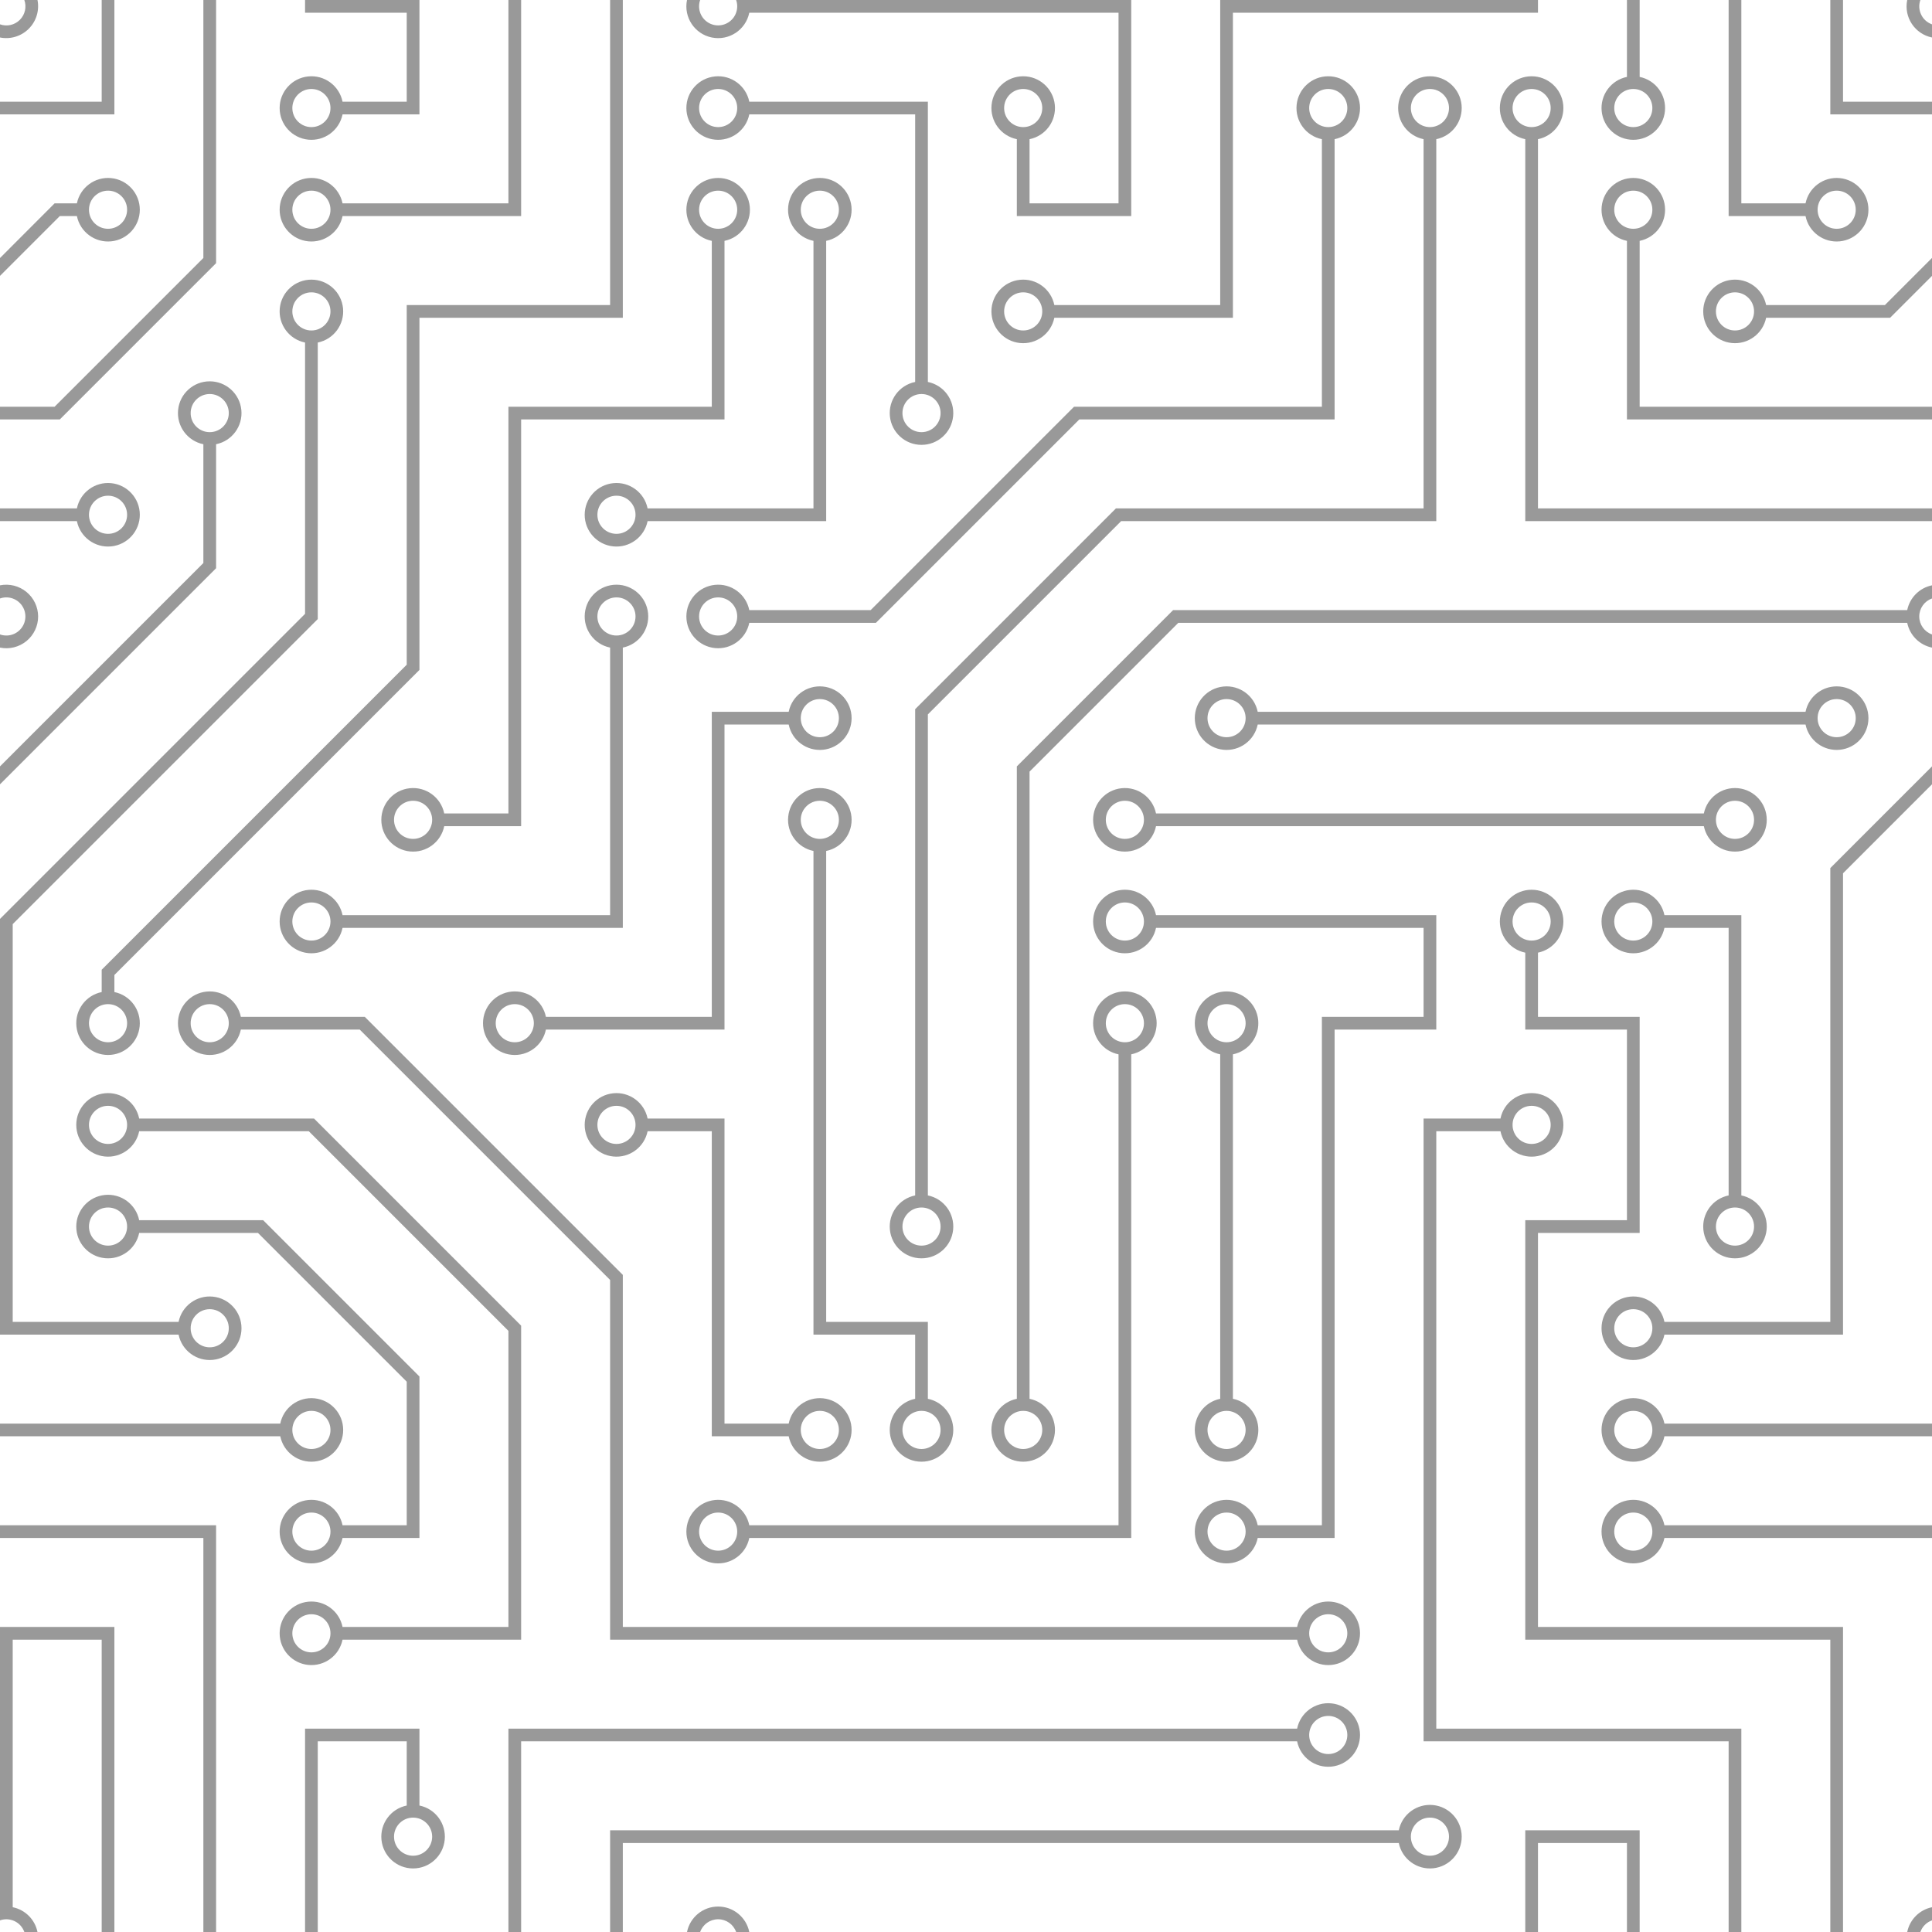
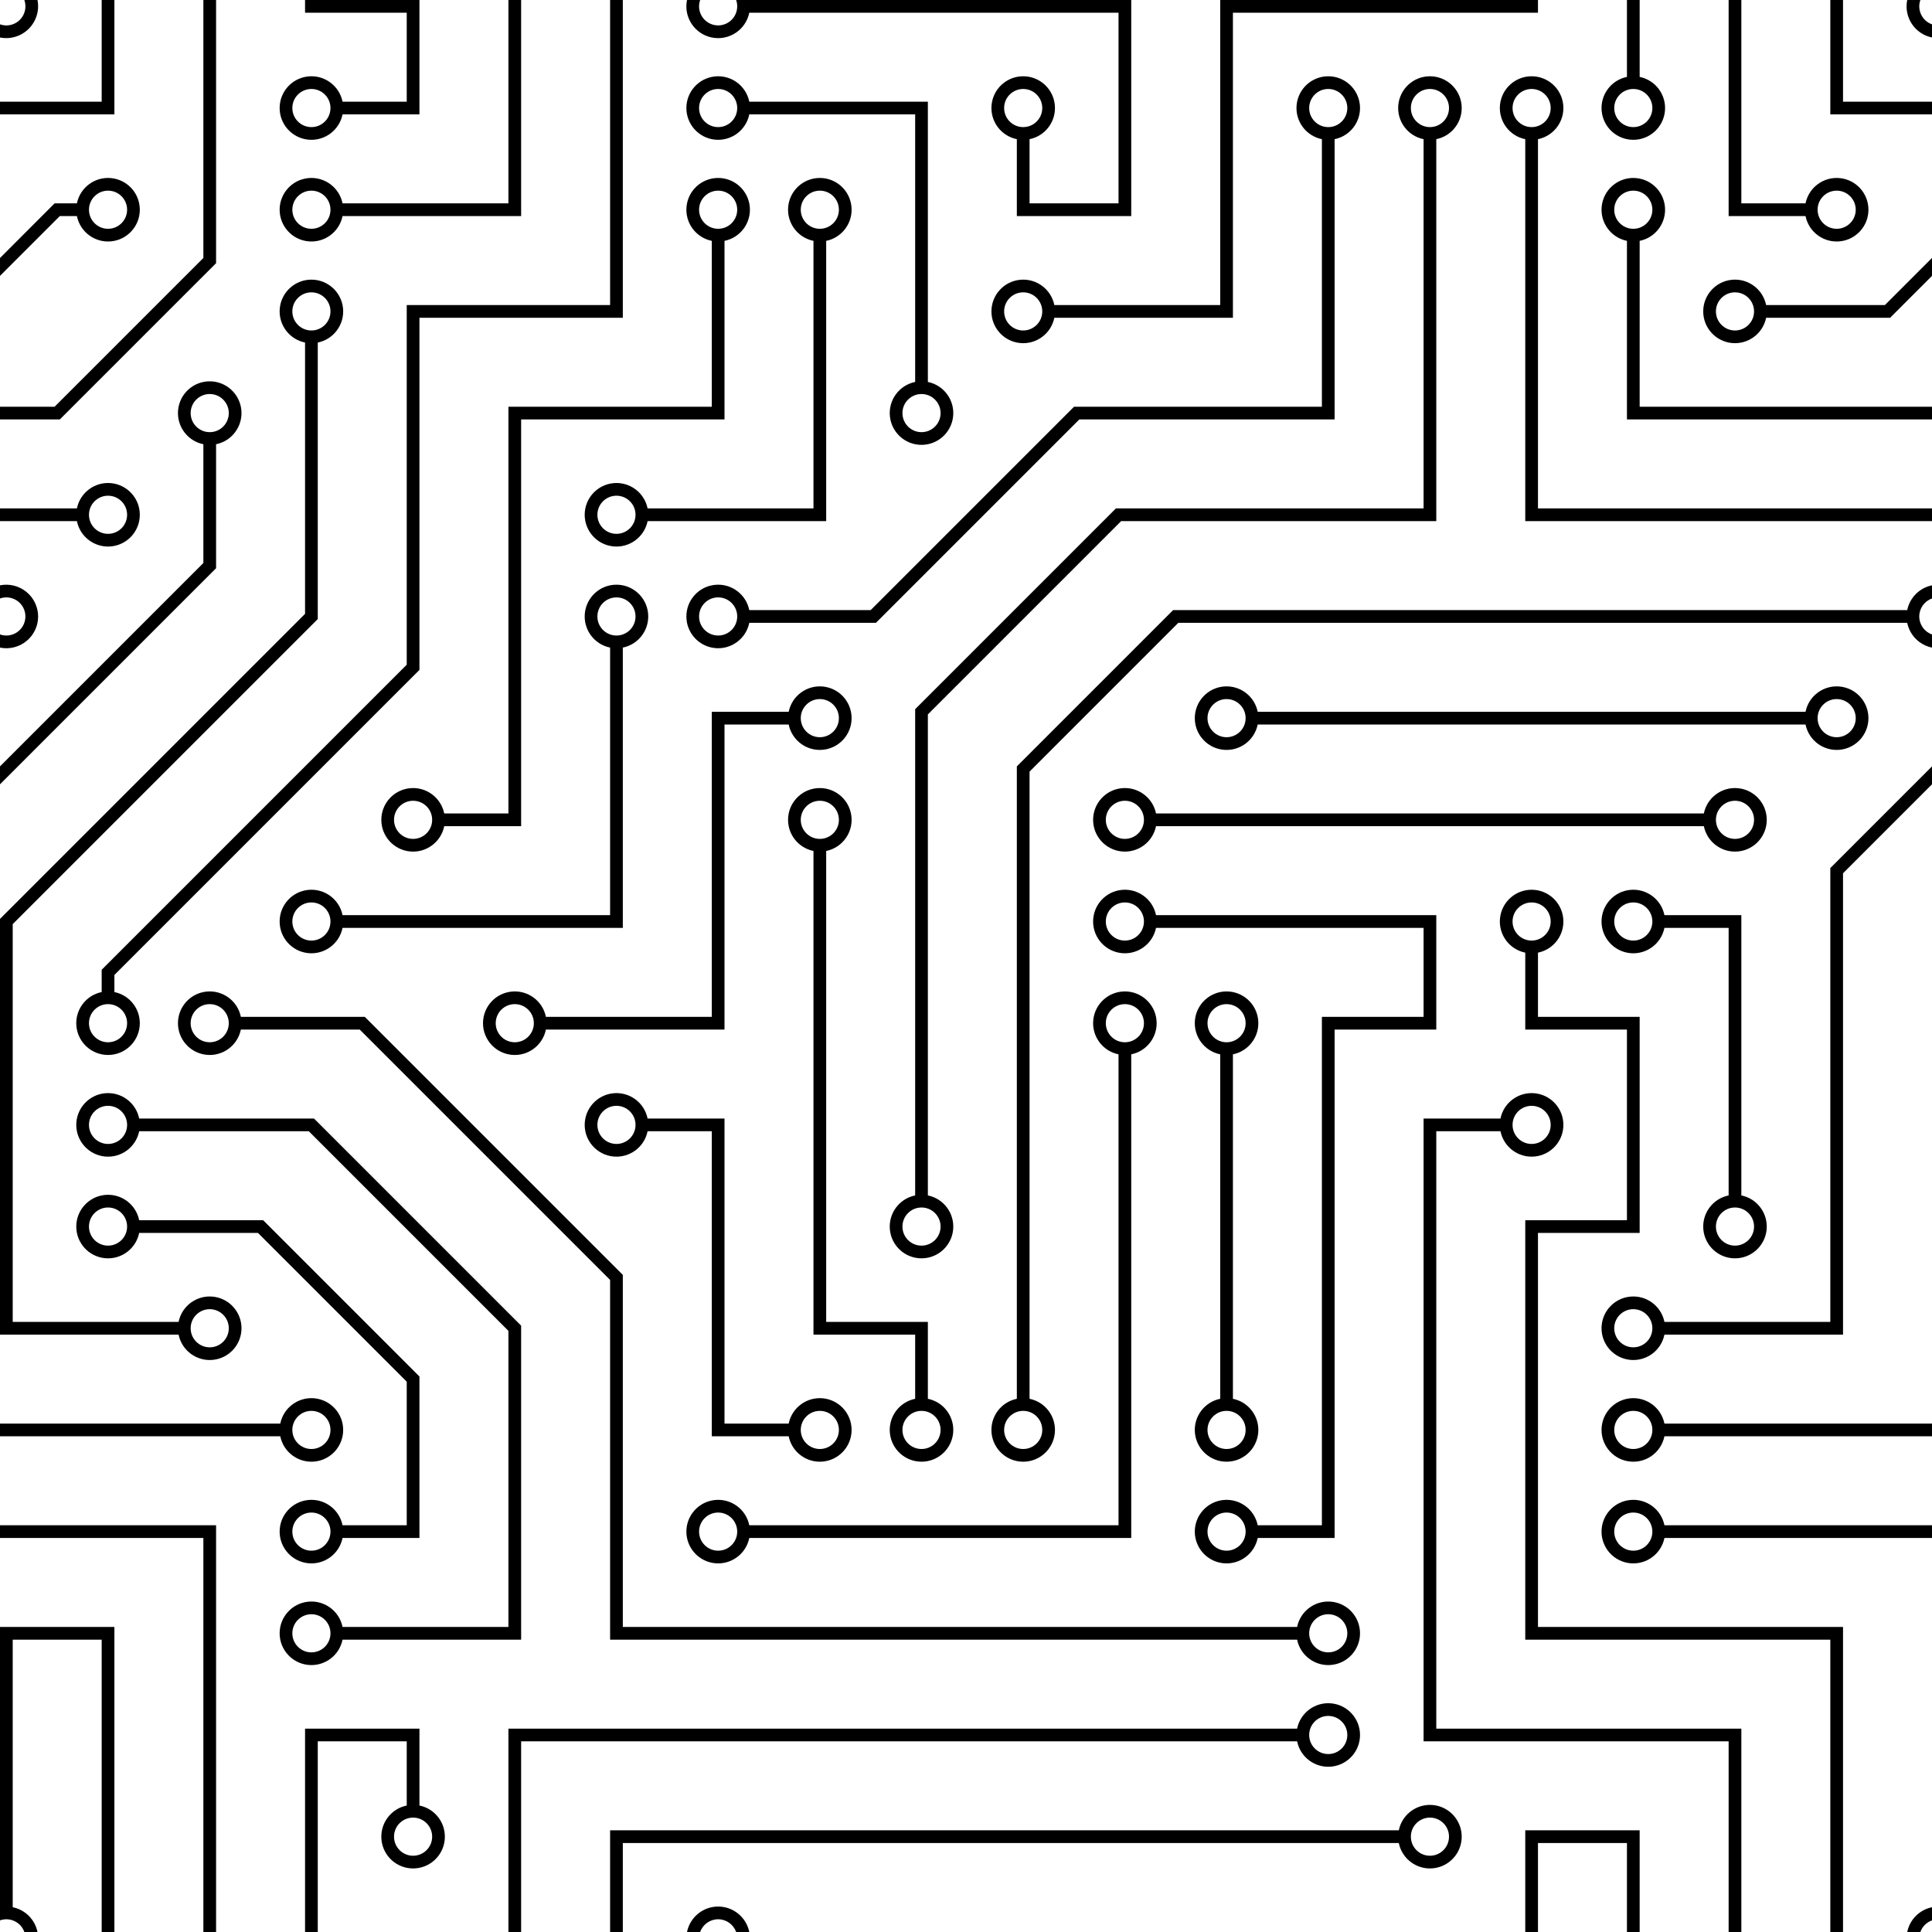
<svg xmlns="http://www.w3.org/2000/svg" viewBox="0 0 304 304" width="304" height="304">
-   <path fill="black" fill-opacity="0.4" d="M44.1 224a5 5 0 1 1 0 2H0v-2h44.1zm160 48a5 5 0 1 1 0 2H82v-2h122.1zm57.8-46a5 5 0 1 1 0-2H304v2h-42.1zm0 16a5 5 0 1 1 0-2H304v2h-42.1zm6.2-114a5 5 0 1 1 0 2h-86.2a5 5 0 1 1 0-2h86.2zm-256-48a5 5 0 1 1 0 2H0v-2h12.1zm185.8 34a5 5 0 1 1 0-2h86.2a5 5 0 1 1 0 2h-86.2zM258 12.1a5 5 0 1 1-2 0V0h2v12.1zm-64 208a5 5 0 1 1-2 0v-54.2a5 5 0 1 1 2 0v54.2zm48-198.2V80h62v2h-64V21.9a5 5 0 1 1 2 0zm16 16V64h46v2h-48V37.9a5 5 0 1 1 2 0zm-128 96V208h16v12.1a5 5 0 1 1-2 0V210h-16v-76.1a5 5 0 1 1 2 0zm-5.9-21.9a5 5 0 1 1 0 2H114v48H85.9a5 5 0 1 1 0-2H112v-48h12.1zm-6.2 130a5 5 0 1 1 0-2H176v-74.1a5 5 0 1 1 2 0V242h-60.1zm-16-64a5 5 0 1 1 0-2H114v48h10.1a5 5 0 1 1 0 2H112v-48h-10.1zM66 284.1a5 5 0 1 1-2 0V274H50v30h-2v-32h18v12.1zM236.1 176a5 5 0 1 1 0 2H226v94h48v32h-2v-30h-48v-98h12.1zm25.8-30a5 5 0 1 1 0-2H274v44.1a5 5 0 1 1-2 0V146h-10.1zm-64 96a5 5 0 1 1 0-2H208v-80h16v-14h-42.1a5 5 0 1 1 0-2H226v18h-16v80h-12.1zm86.2-210a5 5 0 1 1 0 2H272V0h2v32h10.1zM98 101.9V146H53.9a5 5 0 1 1 0-2H96v-42.1a5 5 0 1 1 2 0zM53.9 34a5 5 0 1 1 0-2H80V0h2v34H53.9zm60.1 3.9V66H82v64H69.9a5 5 0 1 1 0-2H80V64h32V37.9a5 5 0 1 1 2 0zM101.9 82a5 5 0 1 1 0-2H128V37.9a5 5 0 1 1 2 0V82h-28.1zm16-64a5 5 0 1 1 0-2H146v44.1a5 5 0 1 1-2 0V18h-26.1zm102.2 270a5 5 0 1 1 0 2H98v14h-2v-16h124.1zM242 149.9V160h16v34h-16v62h48v48h-2v-46h-48v-66h16v-30h-16v-12.1a5 5 0 1 1 2 0zM53.9 18a5 5 0 1 1 0-2H64V2H48V0h18v18H53.9zm112 32a5 5 0 1 1 0-2H192V0h50v2h-48v48h-28.1zm-48-48a5 5 0 0 1-9.8-2h2.07a3 3 0 1 0 5.66 0H178v34h-18V21.9a5 5 0 1 1 2 0V32h14V2h-58.1zm0 96a5 5 0 1 1 0-2H137l32-32h39V21.9a5 5 0 1 1 2 0V66h-40.17l-32 32H117.9zm28.1 90.1a5 5 0 1 1-2 0v-76.51L175.59 80H224V21.9a5 5 0 1 1 2 0V82h-49.59L146 112.41v75.69zm16 32a5 5 0 1 1-2 0v-99.51L184.59 96H300.1a5 5 0 0 1 3.9-3.9v2.07a3 3 0 0 0 0 5.66v2.07a5 5 0 0 1-3.9-3.9H185.41L162 121.41v98.69zm-144-64a5 5 0 1 1-2 0v-3.51l48-48V48h32V0h2v50H66v55.41l-48 48v2.69zM50 53.9v43.51l-48 48V208h26.1a5 5 0 1 1 0 2H0v-65.41l48-48V53.9a5 5 0 1 1 2 0zm-16 16V89.41l-34 34v-2.82l32-32V69.9a5 5 0 1 1 2 0zM12.1 32a5 5 0 1 1 0 2H9.41L0 43.41V40.6L8.59 32h3.51zm265.8 18a5 5 0 1 1 0-2h18.69l7.41-7.41v2.82L297.41 50H277.9zm-16 160a5 5 0 1 1 0-2H288v-71.41l16-16v2.82l-14 14V210h-28.1zm-208 32a5 5 0 1 1 0-2H64v-22.59L40.59 194H21.9a5 5 0 1 1 0-2H41.41L66 216.59V242H53.9zm150.2 14a5 5 0 1 1 0 2H96v-56.6L56.6 162H37.9a5 5 0 1 1 0-2h19.5L98 200.6V256h106.1zm-150.2 2a5 5 0 1 1 0-2H80v-46.59L48.59 178H21.9a5 5 0 1 1 0-2H49.41L82 208.59V258H53.9zM34 39.8v1.61L9.41 66H0v-2h8.59L32 40.59V0h2v39.8zM2 300.1a5 5 0 0 1 3.9 3.9H3.83A3 3 0 0 0 0 302.17V256h18v48h-2v-46H2v42.1zM34 241v63h-2v-62H0v-2h34v1zM17 18H0v-2h16V0h2v18h-1zm273-2h14v2h-16V0h2v16zm-32 273v15h-2v-14h-14v14h-2v-16h18v1zM0 92.1A5.02 5.02 0 0 1 6 97a5 5 0 0 1-6 4.9v-2.07a3 3 0 1 0 0-5.66V92.1zM80 272h2v32h-2v-32zm37.9 32h-2.07a3 3 0 0 0-5.66 0h-2.07a5 5 0 0 1 9.8 0zM5.9 0A5.02 5.02 0 0 1 0 5.9V3.83A3 3 0 0 0 3.83 0H5.9zm294.2 0h2.07A3 3 0 0 0 304 3.83V5.9a5 5 0 0 1-3.9-5.9zm3.9 300.1v2.07a3 3 0 0 0-1.83 1.83h-2.07a5 5 0 0 1 3.9-3.9zM97 100a3 3 0 1 0 0-6 3 3 0 0 0 0 6zm0-16a3 3 0 1 0 0-6 3 3 0 0 0 0 6zm16 16a3 3 0 1 0 0-6 3 3 0 0 0 0 6zm16 16a3 3 0 1 0 0-6 3 3 0 0 0 0 6zm0 16a3 3 0 1 0 0-6 3 3 0 0 0 0 6zm-48 32a3 3 0 1 0 0-6 3 3 0 0 0 0 6zm16 16a3 3 0 1 0 0-6 3 3 0 0 0 0 6zm32 48a3 3 0 1 0 0-6 3 3 0 0 0 0 6zm-16 16a3 3 0 1 0 0-6 3 3 0 0 0 0 6zm32-16a3 3 0 1 0 0-6 3 3 0 0 0 0 6zm0-32a3 3 0 1 0 0-6 3 3 0 0 0 0 6zm16 32a3 3 0 1 0 0-6 3 3 0 0 0 0 6zm32 16a3 3 0 1 0 0-6 3 3 0 0 0 0 6zm0-16a3 3 0 1 0 0-6 3 3 0 0 0 0 6zm-16-64a3 3 0 1 0 0-6 3 3 0 0 0 0 6zm16 0a3 3 0 1 0 0-6 3 3 0 0 0 0 6zm16 96a3 3 0 1 0 0-6 3 3 0 0 0 0 6zm0 16a3 3 0 1 0 0-6 3 3 0 0 0 0 6zm16 16a3 3 0 1 0 0-6 3 3 0 0 0 0 6zm16-144a3 3 0 1 0 0-6 3 3 0 0 0 0 6zm0 32a3 3 0 1 0 0-6 3 3 0 0 0 0 6zm16-32a3 3 0 1 0 0-6 3 3 0 0 0 0 6zm16-16a3 3 0 1 0 0-6 3 3 0 0 0 0 6zm-96 0a3 3 0 1 0 0-6 3 3 0 0 0 0 6zm0 16a3 3 0 1 0 0-6 3 3 0 0 0 0 6zm16-32a3 3 0 1 0 0-6 3 3 0 0 0 0 6zm96 0a3 3 0 1 0 0-6 3 3 0 0 0 0 6zm-16-64a3 3 0 1 0 0-6 3 3 0 0 0 0 6zm16-16a3 3 0 1 0 0-6 3 3 0 0 0 0 6zm-32 0a3 3 0 1 0 0-6 3 3 0 0 0 0 6zm0-16a3 3 0 1 0 0-6 3 3 0 0 0 0 6zm-16 0a3 3 0 1 0 0-6 3 3 0 0 0 0 6zm-16 0a3 3 0 1 0 0-6 3 3 0 0 0 0 6zm-16 0a3 3 0 1 0 0-6 3 3 0 0 0 0 6zM49 36a3 3 0 1 0 0-6 3 3 0 0 0 0 6zm-32 0a3 3 0 1 0 0-6 3 3 0 0 0 0 6zm32 16a3 3 0 1 0 0-6 3 3 0 0 0 0 6zM33 68a3 3 0 1 0 0-6 3 3 0 0 0 0 6zm16-48a3 3 0 1 0 0-6 3 3 0 0 0 0 6zm0 240a3 3 0 1 0 0-6 3 3 0 0 0 0 6zm16 32a3 3 0 1 0 0-6 3 3 0 0 0 0 6zm-16-64a3 3 0 1 0 0-6 3 3 0 0 0 0 6zm0 16a3 3 0 1 0 0-6 3 3 0 0 0 0 6zm-16-32a3 3 0 1 0 0-6 3 3 0 0 0 0 6zm80-176a3 3 0 1 0 0-6 3 3 0 0 0 0 6zm16 0a3 3 0 1 0 0-6 3 3 0 0 0 0 6zm-16-16a3 3 0 1 0 0-6 3 3 0 0 0 0 6zm32 48a3 3 0 1 0 0-6 3 3 0 0 0 0 6zm16-16a3 3 0 1 0 0-6 3 3 0 0 0 0 6zm0-32a3 3 0 1 0 0-6 3 3 0 0 0 0 6zm112 176a3 3 0 1 0 0-6 3 3 0 0 0 0 6zm-16 16a3 3 0 1 0 0-6 3 3 0 0 0 0 6zm0 16a3 3 0 1 0 0-6 3 3 0 0 0 0 6zm0 16a3 3 0 1 0 0-6 3 3 0 0 0 0 6zM17 180a3 3 0 1 0 0-6 3 3 0 0 0 0 6zm0 16a3 3 0 1 0 0-6 3 3 0 0 0 0 6zm0-32a3 3 0 1 0 0-6 3 3 0 0 0 0 6zm16 0a3 3 0 1 0 0-6 3 3 0 0 0 0 6zM17 84a3 3 0 1 0 0-6 3 3 0 0 0 0 6zm32 64a3 3 0 1 0 0-6 3 3 0 0 0 0 6zm16-16a3 3 0 1 0 0-6 3 3 0 0 0 0 6z" />
+   <path fill="black" d="M44.1 224a5 5 0 1 1 0 2H0v-2h44.1zm160 48a5 5 0 1 1 0 2H82v-2h122.1zm57.8-46a5 5 0 1 1 0-2H304v2h-42.1zm0 16a5 5 0 1 1 0-2H304v2h-42.1zm6.2-114a5 5 0 1 1 0 2h-86.2a5 5 0 1 1 0-2h86.2zm-256-48a5 5 0 1 1 0 2H0v-2h12.1zm185.8 34a5 5 0 1 1 0-2h86.2a5 5 0 1 1 0 2h-86.2zM258 12.1a5 5 0 1 1-2 0V0h2v12.1zm-64 208a5 5 0 1 1-2 0v-54.2a5 5 0 1 1 2 0v54.2zm48-198.2V80h62v2h-64V21.9a5 5 0 1 1 2 0zm16 16V64h46v2h-48V37.9a5 5 0 1 1 2 0zm-128 96V208h16v12.1a5 5 0 1 1-2 0V210h-16v-76.1a5 5 0 1 1 2 0zm-5.9-21.9a5 5 0 1 1 0 2H114v48H85.9a5 5 0 1 1 0-2H112v-48h12.1zm-6.2 130a5 5 0 1 1 0-2H176v-74.1a5 5 0 1 1 2 0V242h-60.1zm-16-64a5 5 0 1 1 0-2H114v48h10.1a5 5 0 1 1 0 2H112v-48h-10.1zM66 284.1a5 5 0 1 1-2 0V274H50v30h-2v-32h18v12.1zM236.1 176a5 5 0 1 1 0 2H226v94h48v32h-2v-30h-48v-98h12.1zm25.8-30a5 5 0 1 1 0-2H274v44.1a5 5 0 1 1-2 0V146h-10.1zm-64 96a5 5 0 1 1 0-2H208v-80h16v-14h-42.1a5 5 0 1 1 0-2H226v18h-16v80h-12.1zm86.2-210a5 5 0 1 1 0 2H272V0h2v32h10.1zM98 101.9V146H53.9a5 5 0 1 1 0-2H96v-42.1a5 5 0 1 1 2 0zM53.9 34a5 5 0 1 1 0-2H80V0h2v34H53.9zm60.1 3.9V66H82v64H69.9a5 5 0 1 1 0-2H80V64h32V37.9a5 5 0 1 1 2 0zM101.9 82a5 5 0 1 1 0-2H128V37.9a5 5 0 1 1 2 0V82h-28.1zm16-64a5 5 0 1 1 0-2H146v44.1a5 5 0 1 1-2 0V18h-26.1zm102.2 270a5 5 0 1 1 0 2H98v14h-2v-16h124.1zM242 149.9V160h16v34h-16v62h48v48h-2v-46h-48v-66h16v-30h-16v-12.1a5 5 0 1 1 2 0zM53.9 18a5 5 0 1 1 0-2H64V2H48V0h18v18H53.9zm112 32a5 5 0 1 1 0-2H192V0h50v2h-48v48h-28.1zm-48-48a5 5 0 0 1-9.8-2h2.07a3 3 0 1 0 5.66 0H178v34h-18V21.9a5 5 0 1 1 2 0V32h14V2h-58.1zm0 96a5 5 0 1 1 0-2H137l32-32h39V21.9a5 5 0 1 1 2 0V66h-40.17l-32 32H117.9zm28.1 90.1a5 5 0 1 1-2 0v-76.51L175.59 80H224V21.9a5 5 0 1 1 2 0V82h-49.59L146 112.41v75.69zm16 32a5 5 0 1 1-2 0v-99.51L184.59 96H300.1a5 5 0 0 1 3.9-3.9v2.07a3 3 0 0 0 0 5.66v2.07a5 5 0 0 1-3.9-3.9H185.41L162 121.41v98.69zm-144-64a5 5 0 1 1-2 0v-3.51l48-48V48h32V0h2v50H66v55.41l-48 48v2.69zM50 53.9v43.51l-48 48V208h26.1a5 5 0 1 1 0 2H0v-65.41l48-48V53.9a5 5 0 1 1 2 0zm-16 16V89.41l-34 34v-2.82l32-32V69.9a5 5 0 1 1 2 0zM12.1 32a5 5 0 1 1 0 2H9.41L0 43.41V40.6L8.59 32h3.51zm265.8 18a5 5 0 1 1 0-2h18.69l7.41-7.41v2.82L297.41 50H277.9zm-16 160a5 5 0 1 1 0-2H288v-71.41l16-16v2.82l-14 14V210h-28.1zm-208 32a5 5 0 1 1 0-2H64v-22.59L40.59 194H21.9a5 5 0 1 1 0-2H41.41L66 216.59V242H53.9zm150.2 14a5 5 0 1 1 0 2H96v-56.6L56.6 162H37.9a5 5 0 1 1 0-2h19.5L98 200.6V256h106.1zm-150.2 2a5 5 0 1 1 0-2H80v-46.59L48.59 178H21.9a5 5 0 1 1 0-2H49.41L82 208.59V258H53.9zM34 39.8v1.61L9.41 66H0v-2h8.59L32 40.59V0h2v39.8zM2 300.1a5 5 0 0 1 3.9 3.9H3.83A3 3 0 0 0 0 302.17V256h18v48h-2v-46H2v42.1zM34 241v63h-2v-62H0v-2h34v1zM17 18H0v-2h16V0h2v18h-1zm273-2h14v2h-16V0h2v16zm-32 273v15h-2v-14h-14v14h-2v-16h18v1zM0 92.1A5.02 5.02 0 0 1 6 97a5 5 0 0 1-6 4.9v-2.07a3 3 0 1 0 0-5.66V92.1zM80 272h2v32h-2v-32zm37.9 32h-2.07a3 3 0 0 0-5.66 0h-2.07a5 5 0 0 1 9.8 0zM5.9 0A5.02 5.02 0 0 1 0 5.9V3.83A3 3 0 0 0 3.83 0H5.9zm294.2 0h2.07A3 3 0 0 0 304 3.83V5.9a5 5 0 0 1-3.9-5.9zm3.9 300.1v2.07a3 3 0 0 0-1.83 1.83h-2.07a5 5 0 0 1 3.9-3.9zM97 100a3 3 0 1 0 0-6 3 3 0 0 0 0 6zm0-16a3 3 0 1 0 0-6 3 3 0 0 0 0 6zm16 16a3 3 0 1 0 0-6 3 3 0 0 0 0 6zm16 16a3 3 0 1 0 0-6 3 3 0 0 0 0 6zm0 16a3 3 0 1 0 0-6 3 3 0 0 0 0 6zm-48 32a3 3 0 1 0 0-6 3 3 0 0 0 0 6zm16 16a3 3 0 1 0 0-6 3 3 0 0 0 0 6zm32 48a3 3 0 1 0 0-6 3 3 0 0 0 0 6zm-16 16a3 3 0 1 0 0-6 3 3 0 0 0 0 6zm32-16a3 3 0 1 0 0-6 3 3 0 0 0 0 6zm0-32a3 3 0 1 0 0-6 3 3 0 0 0 0 6zm16 32a3 3 0 1 0 0-6 3 3 0 0 0 0 6zm32 16a3 3 0 1 0 0-6 3 3 0 0 0 0 6zm0-16a3 3 0 1 0 0-6 3 3 0 0 0 0 6zm-16-64a3 3 0 1 0 0-6 3 3 0 0 0 0 6zm16 0a3 3 0 1 0 0-6 3 3 0 0 0 0 6zm16 96a3 3 0 1 0 0-6 3 3 0 0 0 0 6zm0 16a3 3 0 1 0 0-6 3 3 0 0 0 0 6zm16 16a3 3 0 1 0 0-6 3 3 0 0 0 0 6zm16-144a3 3 0 1 0 0-6 3 3 0 0 0 0 6zm0 32a3 3 0 1 0 0-6 3 3 0 0 0 0 6zm16-32a3 3 0 1 0 0-6 3 3 0 0 0 0 6zm16-16a3 3 0 1 0 0-6 3 3 0 0 0 0 6zm-96 0a3 3 0 1 0 0-6 3 3 0 0 0 0 6zm0 16a3 3 0 1 0 0-6 3 3 0 0 0 0 6zm16-32a3 3 0 1 0 0-6 3 3 0 0 0 0 6zm96 0a3 3 0 1 0 0-6 3 3 0 0 0 0 6zm-16-64a3 3 0 1 0 0-6 3 3 0 0 0 0 6zm16-16a3 3 0 1 0 0-6 3 3 0 0 0 0 6zm-32 0a3 3 0 1 0 0-6 3 3 0 0 0 0 6zm0-16a3 3 0 1 0 0-6 3 3 0 0 0 0 6zm-16 0a3 3 0 1 0 0-6 3 3 0 0 0 0 6zm-16 0a3 3 0 1 0 0-6 3 3 0 0 0 0 6zm-16 0a3 3 0 1 0 0-6 3 3 0 0 0 0 6zM49 36a3 3 0 1 0 0-6 3 3 0 0 0 0 6zm-32 0a3 3 0 1 0 0-6 3 3 0 0 0 0 6zm32 16a3 3 0 1 0 0-6 3 3 0 0 0 0 6zM33 68a3 3 0 1 0 0-6 3 3 0 0 0 0 6zm16-48a3 3 0 1 0 0-6 3 3 0 0 0 0 6zm0 240a3 3 0 1 0 0-6 3 3 0 0 0 0 6zm16 32a3 3 0 1 0 0-6 3 3 0 0 0 0 6zm-16-64a3 3 0 1 0 0-6 3 3 0 0 0 0 6zm0 16a3 3 0 1 0 0-6 3 3 0 0 0 0 6zm-16-32a3 3 0 1 0 0-6 3 3 0 0 0 0 6zm80-176a3 3 0 1 0 0-6 3 3 0 0 0 0 6zm16 0a3 3 0 1 0 0-6 3 3 0 0 0 0 6zm-16-16a3 3 0 1 0 0-6 3 3 0 0 0 0 6zm32 48a3 3 0 1 0 0-6 3 3 0 0 0 0 6zm16-16a3 3 0 1 0 0-6 3 3 0 0 0 0 6zm0-32a3 3 0 1 0 0-6 3 3 0 0 0 0 6zm112 176a3 3 0 1 0 0-6 3 3 0 0 0 0 6zm-16 16a3 3 0 1 0 0-6 3 3 0 0 0 0 6zm0 16a3 3 0 1 0 0-6 3 3 0 0 0 0 6zm0 16a3 3 0 1 0 0-6 3 3 0 0 0 0 6zM17 180a3 3 0 1 0 0-6 3 3 0 0 0 0 6zm0 16a3 3 0 1 0 0-6 3 3 0 0 0 0 6zm0-32a3 3 0 1 0 0-6 3 3 0 0 0 0 6zm16 0a3 3 0 1 0 0-6 3 3 0 0 0 0 6zM17 84a3 3 0 1 0 0-6 3 3 0 0 0 0 6zm32 64a3 3 0 1 0 0-6 3 3 0 0 0 0 6zm16-16a3 3 0 1 0 0-6 3 3 0 0 0 0 6z" />
</svg>
